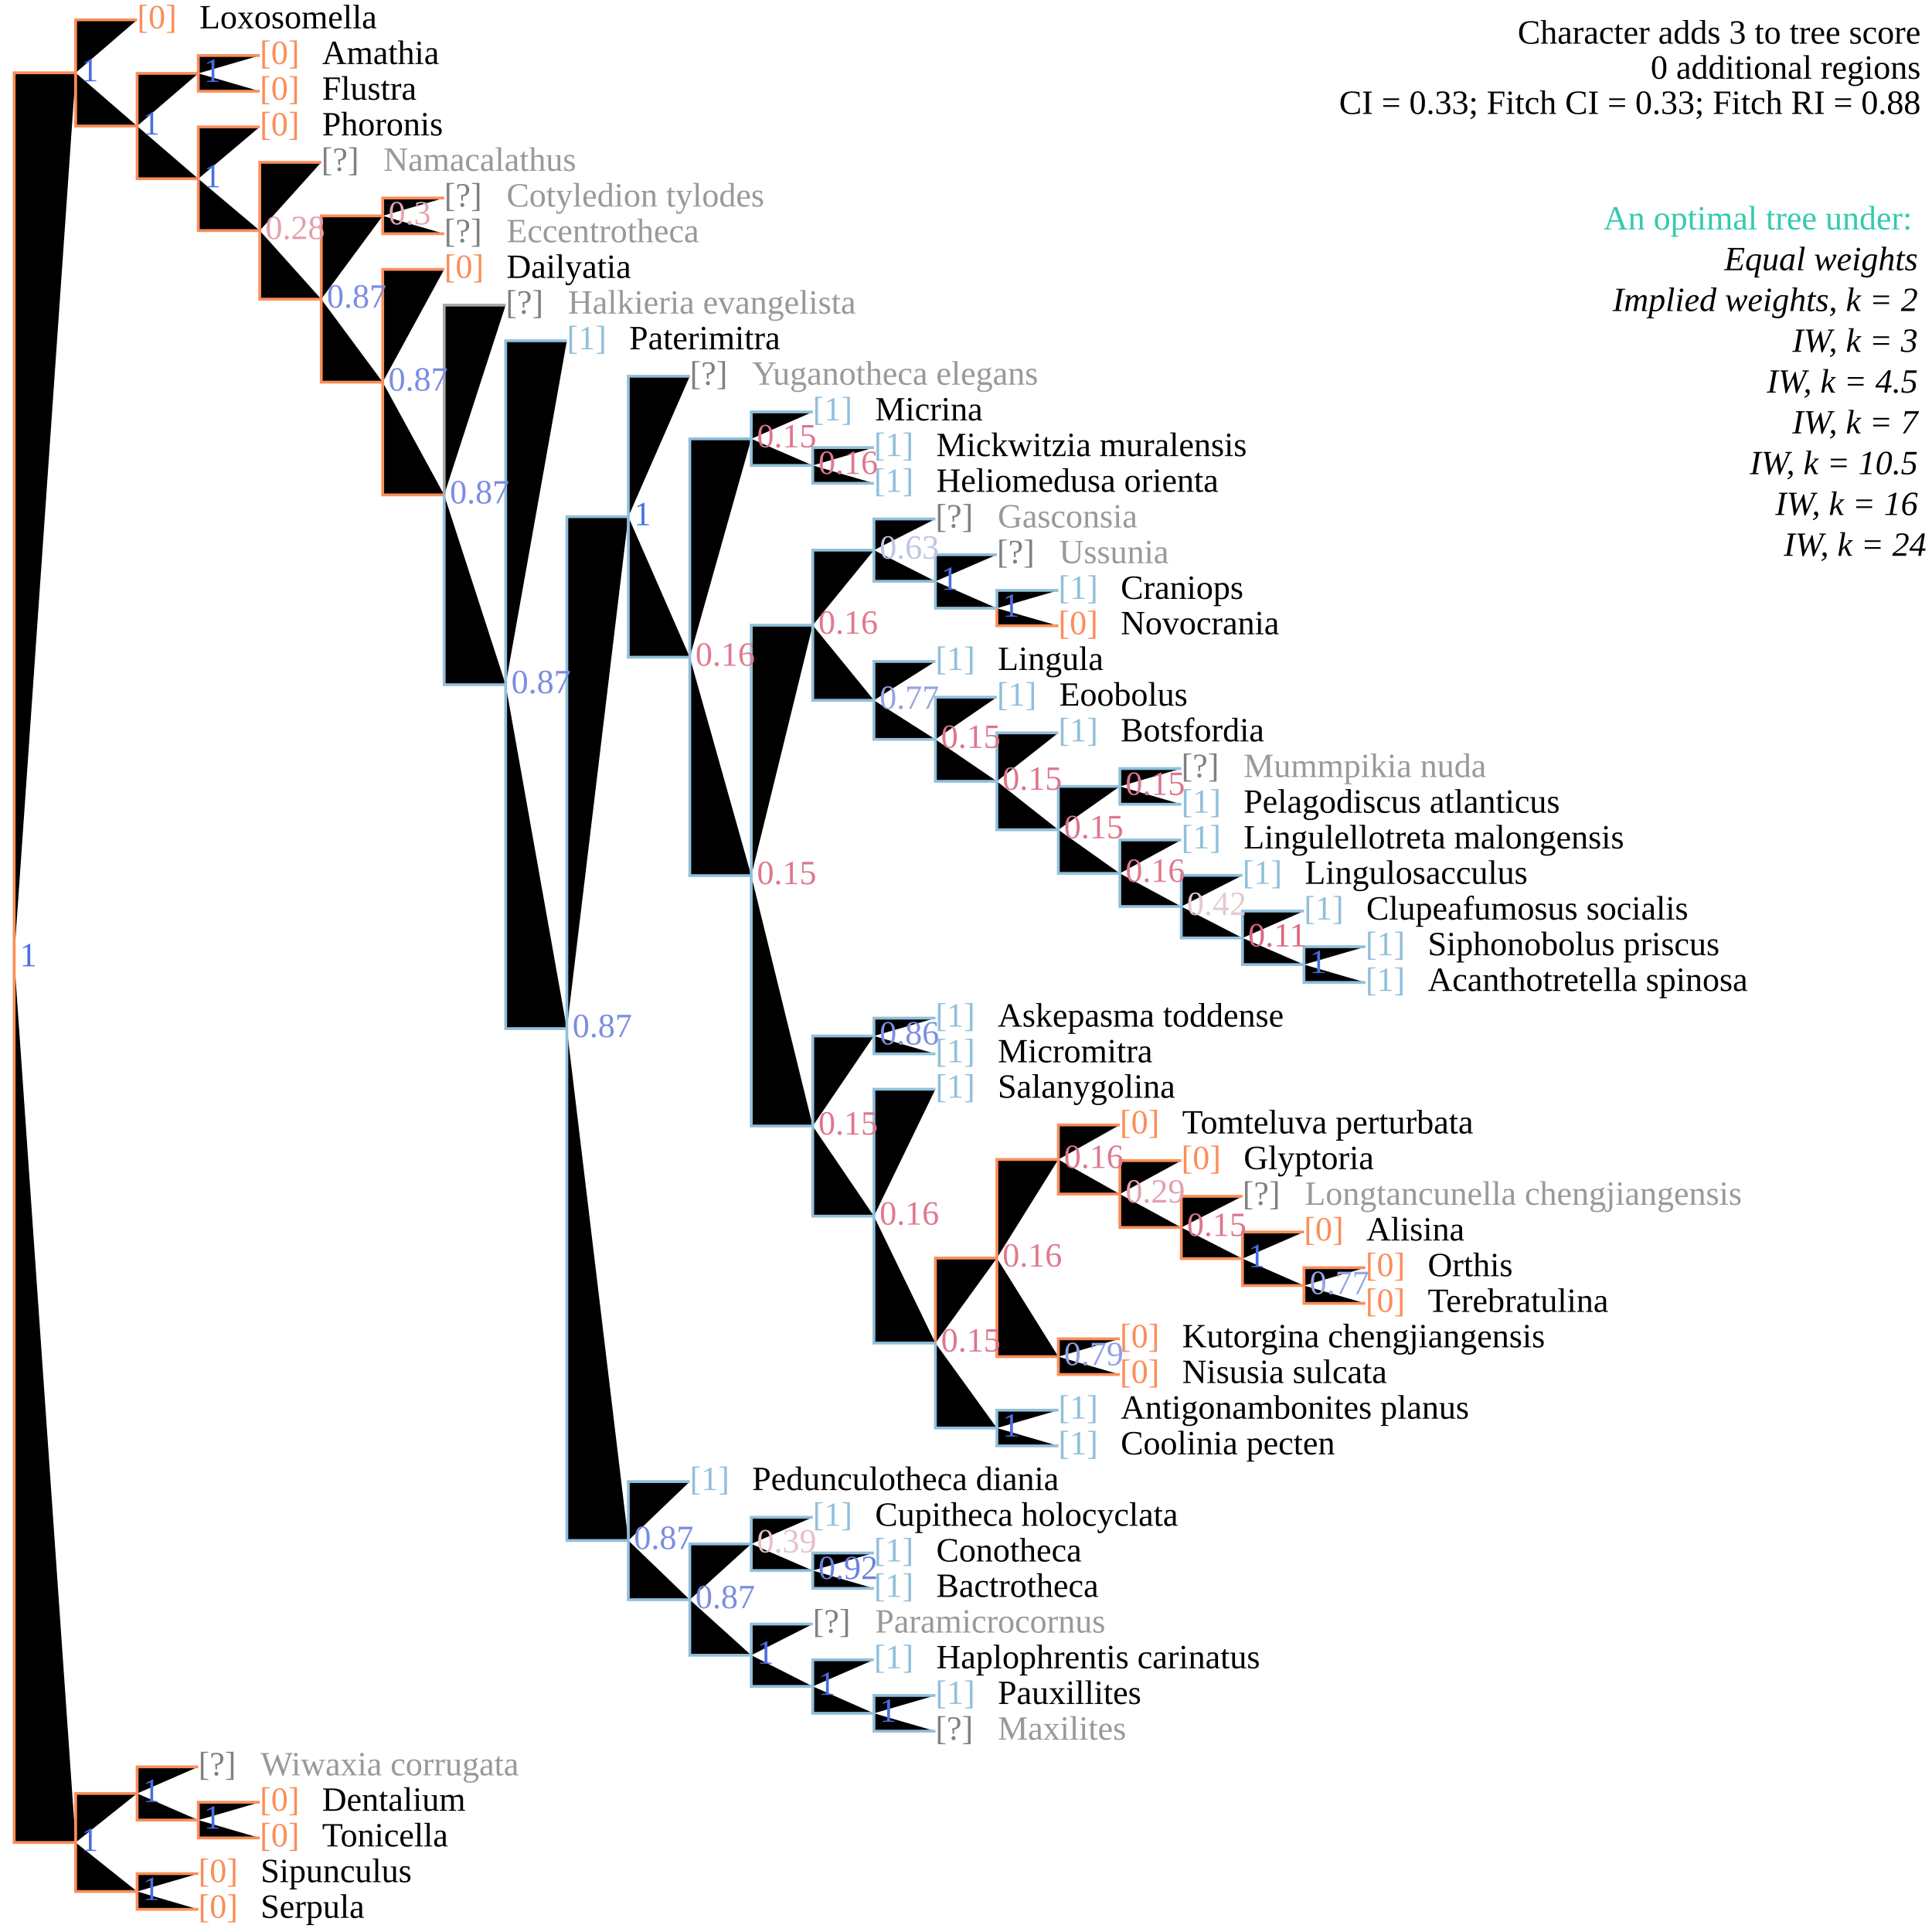
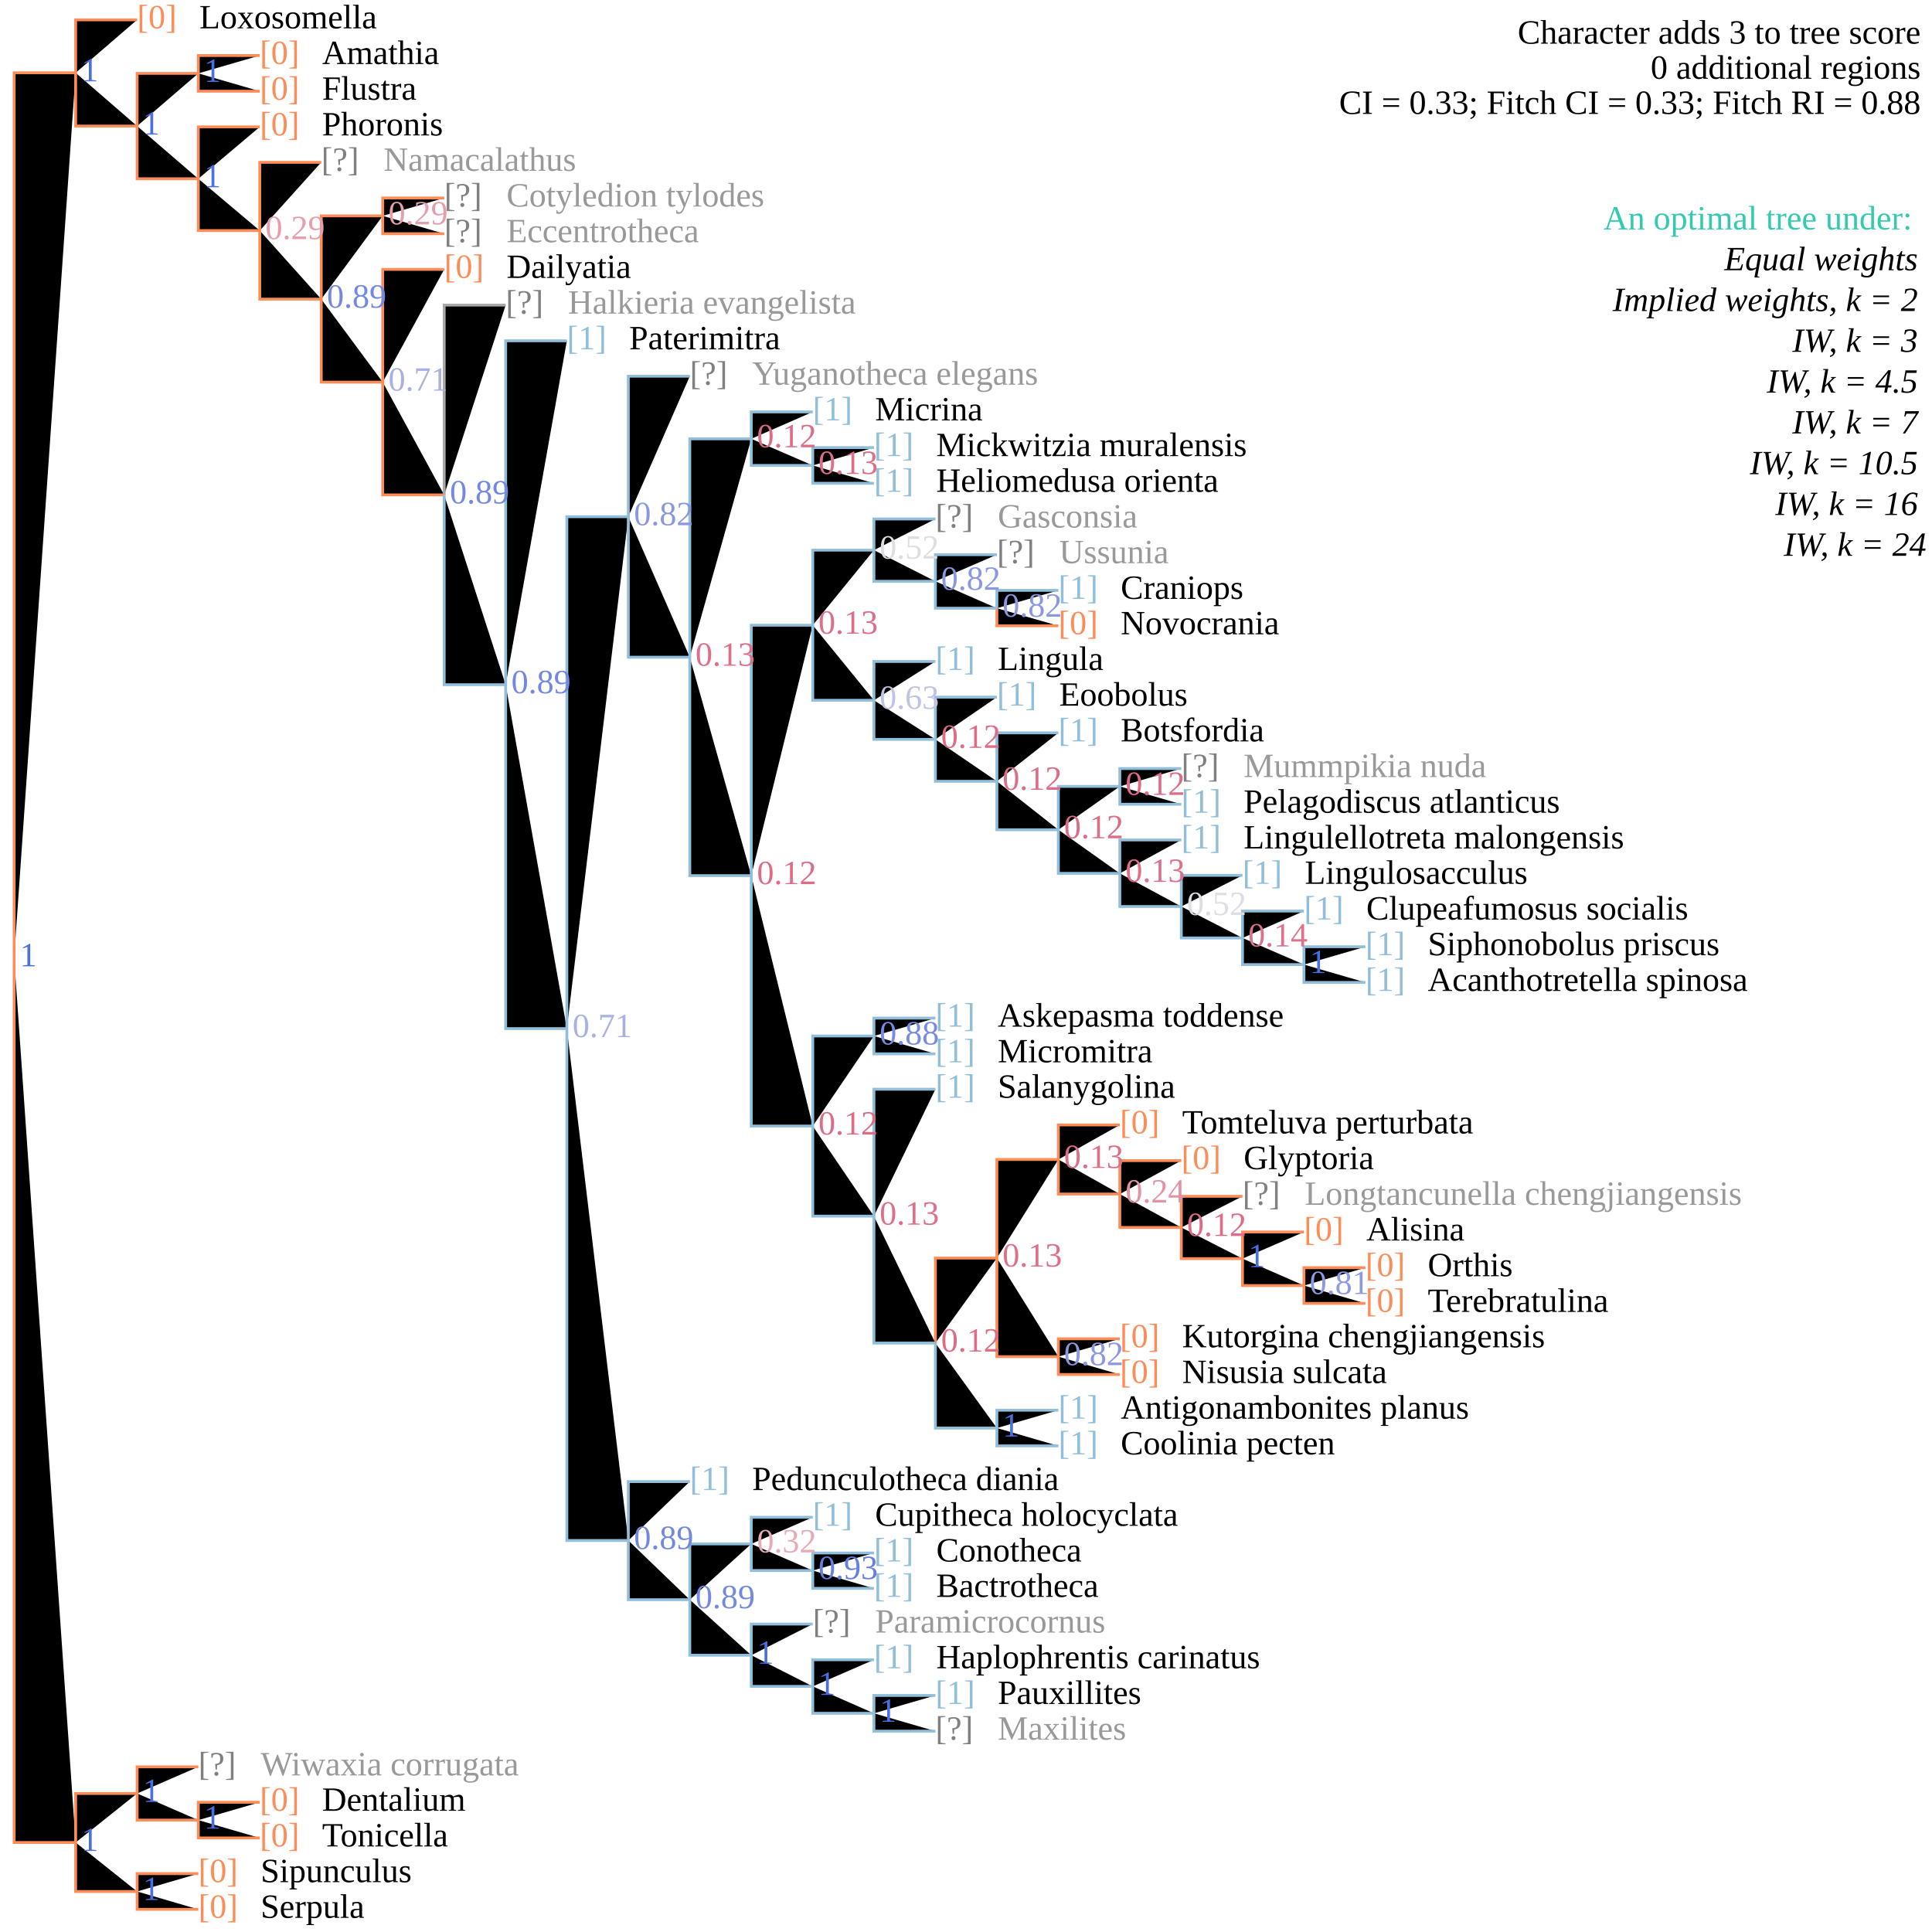
<svg xmlns="http://www.w3.org/2000/svg" version="1.1" width="682" height="682" class="tree" data-char="1">
  <text x="678" y="15.4" text-anchor="end" class="stepsLabel">Character adds <tspan class="score">3</tspan> to tree score</text>
  <text x="678" y="27.8" text-anchor="end" class="stepsLabel">
    <tspan class="score">0</tspan> additional regions</text>
  <text x="678" y="40.2" text-anchor="end" class="stepsLabel">CI = 0.33; Fitch CI = 0.33; Fitch RI = 0.88</text>
  <text x="678" y="65" text-anchor="end" class="stepsLabel">
    <tspan dy="16" fill="#34caaf">An optimal tree under:</tspan>
    <tspan x="680" style="font-style:italic" class="notThisAn" dy="1.2em">Equal weights</tspan>
    <tspan x="680" style="font-style:italic" class="notThisAn" dy="1.2em">Implied weights, k = 2</tspan>
    <tspan x="680" style="font-style:italic" class="notThisAn" dy="1.2em">IW, k = 3</tspan>
    <tspan x="680" style="font-style:italic" class="notThisAn" dy="1.2em">IW, k = 4.5</tspan>
    <tspan x="680" style="font-style:italic" class="notThisAn" dy="1.2em">IW, k = 7</tspan>
    <tspan x="680" style="font-style:italic" class="thisAn" dy="1.2em">IW, k = 10.5</tspan>
    <tspan x="680" style="font-style:italic" class="notThisAn" dy="1.2em">IW, k = 16</tspan>
    <tspan x="680" style="font-style:italic" class="notThisAn" dy="1.2em">IW, k = 24</tspan>
  </text>
  <text x="70" y="664.4" fill="#fc8d59" class="flag">[0]</text>
  <text x="92" y="664.4" fill="#000" class="taxonLabel">Sipunculus</text>
  <text x="70" y="677" fill="#fc8d59" class="flag">[0]</text>
  <text x="92" y="677" fill="#000" class="taxonLabel">Serpula</text>
  <text x="91.7" y="639.2" fill="#fc8d59" class="flag">[0]</text>
  <text x="113.7" y="639.2" fill="#000" class="taxonLabel">Dentalium</text>
  <text x="91.7" y="651.8" fill="#fc8d59" class="flag">[0]</text>
  <text x="113.7" y="651.8" fill="#000" class="taxonLabel">Tonicella</text>
  <text x="70" y="626.7" fill="grey" class="flag">[?]</text>
  <text x="92" y="626.7" fill="#999" class="taxonLabel">Wiwaxia corrugata</text>
  <text x="330.2" y="601.5" fill="#91bfdb" class="flag">[1]</text>
  <text x="352.2" y="601.5" fill="#000" class="taxonLabel">Pauxillites</text>
  <text x="330.2" y="614.1" fill="grey" class="flag">[?]</text>
  <text x="352.2" y="614.1" fill="#999" class="taxonLabel">Maxilites</text>
  <text x="308.5" y="588.9" fill="#91bfdb" class="flag">[1]</text>
  <text x="330.5" y="588.9" fill="#000" class="taxonLabel">Haplophrentis carinatus</text>
  <text x="286.9" y="576.3" fill="grey" class="flag">[?]</text>
  <text x="308.9" y="576.3" fill="#999" class="taxonLabel">Paramicrocornus</text>
  <text x="308.5" y="551.2" fill="#91bfdb" class="flag">[1]</text>
  <text x="330.5" y="551.2" fill="#000" class="taxonLabel">Conotheca</text>
  <text x="308.5" y="563.7" fill="#91bfdb" class="flag">[1]</text>
  <text x="330.5" y="563.7" fill="#000" class="taxonLabel">Bactrotheca</text>
  <text x="286.9" y="538.6" fill="#91bfdb" class="flag">[1]</text>
  <text x="308.9" y="538.6" fill="#000" class="taxonLabel">Cupitheca holocyclata</text>
  <text x="243.5" y="526" fill="#91bfdb" class="flag">[1]</text>
  <text x="265.5" y="526" fill="#000" class="taxonLabel">Pedunculotheca diania</text>
  <text x="373.6" y="500.8" fill="#91bfdb" class="flag">[1]</text>
  <text x="395.6" y="500.8" fill="#000" class="taxonLabel">Antigonambonites planus</text>
  <text x="373.6" y="513.4" fill="#91bfdb" class="flag">[1]</text>
  <text x="395.6" y="513.4" fill="#000" class="taxonLabel">Coolinia pecten</text>
  <text x="395.3" y="475.6" fill="#fc8d59" class="flag">[0]</text>
  <text x="417.3" y="475.6" fill="#000" class="taxonLabel">Kutorgina chengjiangensis</text>
  <text x="395.3" y="488.2" fill="#fc8d59" class="flag">[0]</text>
  <text x="417.3" y="488.2" fill="#000" class="taxonLabel">Nisusia sulcata</text>
  <text x="482" y="450.5" fill="#fc8d59" class="flag">[0]</text>
  <text x="504" y="450.5" fill="#000" class="taxonLabel">Orthis</text>
  <text x="482" y="463.1" fill="#fc8d59" class="flag">[0]</text>
  <text x="504" y="463.1" fill="#000" class="taxonLabel">Terebratulina</text>
  <text x="460.3" y="437.9" fill="#fc8d59" class="flag">[0]</text>
  <text x="482.3" y="437.9" fill="#000" class="taxonLabel">Alisina</text>
  <text x="438.6" y="425.3" fill="grey" class="flag">[?]</text>
  <text x="460.6" y="425.3" fill="#999" class="taxonLabel">Longtancunella chengjiangensis</text>
  <text x="417" y="412.7" fill="#fc8d59" class="flag">[0]</text>
  <text x="439" y="412.7" fill="#000" class="taxonLabel">Glyptoria</text>
  <text x="395.3" y="400.1" fill="#fc8d59" class="flag">[0]</text>
  <text x="417.3" y="400.1" fill="#000" class="taxonLabel">Tomteluva perturbata</text>
  <text x="330.2" y="387.5" fill="#91bfdb" class="flag">[1]</text>
  <text x="352.2" y="387.5" fill="#000" class="taxonLabel">Salanygolina</text>
  <text x="330.2" y="362.4" fill="#91bfdb" class="flag">[1]</text>
  <text x="352.2" y="362.4" fill="#000" class="taxonLabel">Askepasma toddense</text>
  <text x="330.2" y="375" fill="#91bfdb" class="flag">[1]</text>
  <text x="352.2" y="375" fill="#000" class="taxonLabel">Micromitra</text>
  <text x="482" y="337.2" fill="#91bfdb" class="flag">[1]</text>
  <text x="504" y="337.2" fill="#000" class="taxonLabel">Siphonobolus priscus</text>
  <text x="482" y="349.8" fill="#91bfdb" class="flag">[1]</text>
  <text x="504" y="349.8" fill="#000" class="taxonLabel">Acanthotretella spinosa</text>
  <text x="460.3" y="324.6" fill="#91bfdb" class="flag">[1]</text>
  <text x="482.3" y="324.6" fill="#000" class="taxonLabel">Clupeafumosus socialis</text>
  <text x="438.6" y="312" fill="#91bfdb" class="flag">[1]</text>
  <text x="460.6" y="312" fill="#000" class="taxonLabel">Lingulosacculus</text>
  <text x="417" y="299.5" fill="#91bfdb" class="flag">[1]</text>
  <text x="439" y="299.5" fill="#000" class="taxonLabel">Lingulellotreta malongensis</text>
  <text x="417" y="274.3" fill="grey" class="flag">[?]</text>
  <text x="439" y="274.3" fill="#999" class="taxonLabel">Mummpikia nuda</text>
  <text x="417" y="286.9" fill="#91bfdb" class="flag">[1]</text>
  <text x="439" y="286.9" fill="#000" class="taxonLabel">Pelagodiscus atlanticus</text>
  <text x="373.6" y="261.7" fill="#91bfdb" class="flag">[1]</text>
  <text x="395.6" y="261.7" fill="#000" class="taxonLabel">Botsfordia</text>
  <text x="351.9" y="249.1" fill="#91bfdb" class="flag">[1]</text>
  <text x="373.9" y="249.1" fill="#000" class="taxonLabel">Eoobolus</text>
  <text x="330.2" y="236.5" fill="#91bfdb" class="flag">[1]</text>
  <text x="352.2" y="236.5" fill="#000" class="taxonLabel">Lingula</text>
  <text x="373.6" y="211.4" fill="#91bfdb" class="flag">[1]</text>
  <text x="395.6" y="211.4" fill="#000" class="taxonLabel">Craniops</text>
  <text x="373.6" y="223.9" fill="#fc8d59" class="flag">[0]</text>
  <text x="395.6" y="223.9" fill="#000" class="taxonLabel">Novocrania</text>
  <text x="351.9" y="198.8" fill="grey" class="flag">[?]</text>
  <text x="373.9" y="198.8" fill="#999" class="taxonLabel">Ussunia</text>
  <text x="330.2" y="186.2" fill="grey" class="flag">[?]</text>
  <text x="352.2" y="186.2" fill="#999" class="taxonLabel">Gasconsia</text>
  <text x="308.5" y="161" fill="#91bfdb" class="flag">[1]</text>
  <text x="330.5" y="161" fill="#000" class="taxonLabel">Mickwitzia muralensis</text>
  <text x="308.5" y="173.6" fill="#91bfdb" class="flag">[1]</text>
  <text x="330.5" y="173.6" fill="#000" class="taxonLabel">Heliomedusa orienta</text>
  <text x="286.9" y="148.4" fill="#91bfdb" class="flag">[1]</text>
  <text x="308.9" y="148.4" fill="#000" class="taxonLabel">Micrina</text>
  <text x="243.5" y="135.8" fill="grey" class="flag">[?]</text>
  <text x="265.5" y="135.8" fill="#999" class="taxonLabel">Yuganotheca elegans</text>
  <text x="200.1" y="123.3" fill="#91bfdb" class="flag">[1]</text>
  <text x="222.1" y="123.3" fill="#000" class="taxonLabel">Paterimitra</text>
  <text x="178.5" y="110.7" fill="grey" class="flag">[?]</text>
  <text x="200.5" y="110.7" fill="#999" class="taxonLabel">Halkieria evangelista</text>
  <text x="156.8" y="98.1" fill="#fc8d59" class="flag">[0]</text>
  <text x="178.8" y="98.1" fill="#000" class="taxonLabel">Dailyatia</text>
  <text x="156.8" y="72.9" fill="grey" class="flag">[?]</text>
  <text x="178.8" y="72.9" fill="#999" class="taxonLabel">Cotyledion tylodes</text>
  <text x="156.8" y="85.5" fill="grey" class="flag">[?]</text>
  <text x="178.8" y="85.5" fill="#999" class="taxonLabel">Eccentrotheca</text>
  <text x="113.4" y="60.3" fill="grey" class="flag">[?]</text>
  <text x="135.4" y="60.3" fill="#999" class="taxonLabel">Namacalathus</text>
  <text x="91.7" y="47.8" fill="#fc8d59" class="flag">[0]</text>
  <text x="113.7" y="47.8" fill="#000" class="taxonLabel">Phoronis</text>
  <text x="91.7" y="22.6" fill="#fc8d59" class="flag">[0]</text>
  <text x="113.7" y="22.6" fill="#000" class="taxonLabel">Amathia</text>
  <text x="91.7" y="35.2" fill="#fc8d59" class="flag">[0]</text>
  <text x="113.7" y="35.2" fill="#000" class="taxonLabel">Flustra</text>
  <text x="48.4" y="10" fill="#fc8d59" class="flag">[0]</text>
  <text x="70.4" y="10" fill="#000" class="taxonLabel">Loxosomella</text>
  <path d="M5,338.1V25.7H26.7M26.7,25.7V7H48.4M26.7,25.7V44.5H48.4M48.4,44.5V25.9H70M70,25.9V19.6H91.7M70,25.9V32.2H91.7M48.4,44.5V63.1H70M70,63.1V44.8H91.7M70,63.1V81.4H91.7M91.7,81.4V57.3H113.4M91.7,81.4V105.6H113.4M113.4,105.6V76.2H135.1M135.1,76.2V69.9H156.8M135.1,76.2V82.5H156.8M113.4,105.6V134.9H135.1M135.1,134.9V95.1H156.8M135.1,134.9V174.7H156.8M351.9,214.7V220.9H373.6M330.2,474.1V444.1H351.9M351.9,444.1V409.3H373.6M373.6,409.3V397.1H395.3M373.6,409.3V421.5H395.3M395.3,421.5V409.7H417M395.3,421.5V433.3H417M417,433.3V422.3H438.6M417,433.3V444.3H438.6M438.6,444.3V434.9H460.3M438.6,444.3V453.8H460.3M460.3,453.8V447.5H482M460.3,453.8V460.1H482M351.9,444.1V478.9H373.6M373.6,478.9V472.6H395.3M373.6,478.9V485.2H395.3M5,338.1V650.4H26.7M26.7,650.4V633.1H48.4M48.4,633.1V623.7H70M48.4,633.1V642.5H70M70,642.5V636.2H91.7M70,642.5V648.8H91.7M26.7,650.4V667.7H48.4M48.4,667.7V661.4H70M48.4,667.7V674H70" stroke="#fc8d59" />
  <path d="M156.8,174.7V107.7H178.5" stroke="darkgrey" />
  <path d="M156.8,174.7V241.7H178.5M178.5,241.7V120.3H200.1M178.5,241.7V363.1H200.1M200.1,363.1V182.4H221.8M221.8,182.4V132.8H243.5M221.8,182.4V232H243.5M243.5,232V154.9H265.2M265.2,154.9V145.4H286.9M265.2,154.9V164.3H286.9M286.9,164.3V158H308.5M286.9,164.3V170.6H308.5M243.5,232V309.1H265.2M265.2,309.1V220.7H286.9M286.9,220.7V194.2H308.5M308.5,194.2V183.2H330.2M308.5,194.2V205.2H330.2M330.2,205.2V195.8H351.9M330.2,205.2V214.7H351.9M351.9,214.7V208.4H373.6M286.9,220.7V247.2H308.5M308.5,247.2V233.5H330.2M308.5,247.2V261H330.2M330.2,261V246.1H351.9M330.2,261V275.8H351.9M351.9,275.8V258.7H373.6M351.9,275.8V292.9H373.6M373.6,292.9V277.6H395.3M395.3,277.6V271.3H417M395.3,277.6V283.9H417M373.6,292.9V308.3H395.3M395.3,308.3V296.5H417M395.3,308.3V320H417M417,320V309H438.6M417,320V331.1H438.6M438.6,331.1V321.6H460.3M438.6,331.1V340.5H460.3M460.3,340.5V334.2H482M460.3,340.5V346.8H482M265.2,309.1V397.5H286.9M286.9,397.5V365.7H308.5M308.5,365.7V359.4H330.2M308.5,365.7V372H330.2M286.9,397.5V429.3H308.5M308.5,429.3V384.5H330.2M308.5,429.3V474.1H330.2M330.2,474.1V504.1H351.9M351.9,504.1V497.8H373.6M351.9,504.1V510.4H373.6M200.1,363.1V543.8H221.8M221.8,543.8V523H243.5M221.8,543.8V564.7H243.5M243.5,564.7V545H265.2M265.2,545V535.6H286.9M265.2,545V554.4H286.9M286.9,554.4V548.2H308.5M286.9,554.4V560.7H308.5M243.5,564.7V584.3H265.2M265.2,584.3V573.3H286.9M265.2,584.3V595.3H286.9M286.9,595.3V585.9H308.5M286.9,595.3V604.8H308.5M308.5,604.8V598.5H330.2M308.5,604.8V611.1H330.2" stroke="#91bfdb" />
  <text x="7" y="341.1" class="node" fill="#4A6FE3">1</text>
  <text x="28.7" y="28.7" class="node" fill="#4A6FE3">1</text>
  <text x="50.4" y="47.5" class="node" fill="#4A6FE3">1</text>
  <text x="72" y="28.9" class="node" fill="#4A6FE3">1</text>
  <text x="72" y="66.1" class="node" fill="#4A6FE3">1</text>
-   <text x="93.7" y="84.4" class="node" fill="#E59FAC">0.28</text>
-   <text x="115.4" y="108.6" class="node" fill="#7A8DE1">0.87</text>
-   <text x="137.1" y="79.2" class="node" fill="#E5A5B1">0.3</text>
-   <text x="137.1" y="137.9" class="node" fill="#7A8DE1">0.87</text>
-   <text x="158.8" y="177.7" class="node" fill="#7A8DE1">0.87</text>
-   <text x="180.5" y="244.7" class="node" fill="#7A8DE1">0.87</text>
-   <text x="202.1" y="366.1" class="node" fill="#7A8DE1">0.87</text>
-   <text x="223.8" y="185.4" class="node" fill="#4A6FE3">1</text>
-   <text x="245.5" y="235" class="node" fill="#DF798F">0.16</text>
-   <text x="267.2" y="157.9" class="node" fill="#DF758D">0.15</text>
-   <text x="288.9" y="167.3" class="node" fill="#DF798F">0.16</text>
-   <text x="267.2" y="312.1" class="node" fill="#DF758D">0.15</text>
-   <text x="288.9" y="223.7" class="node" fill="#DF798F">0.16</text>
-   <text x="310.5" y="197.2" class="node" fill="#BFC4E3">0.63</text>
-   <text x="332.2" y="208.2" class="node" fill="#4A6FE3">1</text>
-   <text x="353.9" y="217.7" class="node" fill="#4A6FE3">1</text>
-   <text x="310.5" y="250.2" class="node" fill="#97A4E2">0.77</text>
-   <text x="332.2" y="264" class="node" fill="#DF758D">0.15</text>
-   <text x="353.9" y="278.8" class="node" fill="#DF758D">0.15</text>
-   <text x="375.6" y="295.9" class="node" fill="#DF758D">0.15</text>
-   <text x="397.3" y="280.6" class="node" fill="#DF758D">0.15</text>
-   <text x="397.3" y="311.3" class="node" fill="#DF798F">0.16</text>
-   <text x="419" y="323" class="node" fill="#E5CACE">0.42</text>
-   <text x="440.6" y="334.1" class="node" fill="#DC6884">0.11</text>
+   <text x="93.7" y="84.4" class="node" fill="#E59FAC">0.29</text>
+   <text x="115.4" y="108.6" class="node" fill="#7388E1">0.89</text>
+   <text x="137.1" y="79.2" class="node" fill="#E59FAC">0.29</text>
+   <text x="137.1" y="137.9" class="node" fill="#A8B1E2">0.71</text>
+   <text x="158.8" y="177.7" class="node" fill="#7388E1">0.89</text>
+   <text x="180.5" y="244.7" class="node" fill="#7388E1">0.89</text>
+   <text x="202.1" y="366.1" class="node" fill="#A8B1E2">0.71</text>
+   <text x="223.8" y="185.4" class="node" fill="#8998E1">0.82</text>
+   <text x="245.5" y="235" class="node" fill="#DD6F88">0.13</text>
+   <text x="267.2" y="157.9" class="node" fill="#DD6C86">0.12</text>
+   <text x="288.9" y="167.3" class="node" fill="#DD6F88">0.13</text>
+   <text x="267.2" y="312.1" class="node" fill="#DD6C86">0.12</text>
+   <text x="288.9" y="223.7" class="node" fill="#DD6F88">0.13</text>
+   <text x="310.5" y="197.2" class="node" fill="#DDDEE3">0.52</text>
+   <text x="332.2" y="208.2" class="node" fill="#8998E1">0.82</text>
+   <text x="353.9" y="217.7" class="node" fill="#8998E1">0.82</text>
+   <text x="310.5" y="250.2" class="node" fill="#BFC4E3">0.63</text>
+   <text x="332.2" y="264" class="node" fill="#DD6C86">0.12</text>
+   <text x="353.9" y="278.8" class="node" fill="#DD6C86">0.12</text>
+   <text x="375.6" y="295.9" class="node" fill="#DD6C86">0.12</text>
+   <text x="397.3" y="280.6" class="node" fill="#DD6C86">0.12</text>
+   <text x="397.3" y="311.3" class="node" fill="#DD6F88">0.13</text>
+   <text x="419" y="323" class="node" fill="#DDDEE3">0.52</text>
+   <text x="440.6" y="334.1" class="node" fill="#DE728B">0.14</text>
  <text x="462.3" y="343.5" class="node" fill="#4A6FE3">1</text>
-   <text x="288.9" y="400.5" class="node" fill="#DF758D">0.15</text>
-   <text x="310.5" y="368.7" class="node" fill="#7D8FE1">0.86</text>
-   <text x="310.5" y="432.3" class="node" fill="#DF798F">0.16</text>
-   <text x="332.2" y="477.1" class="node" fill="#DF758D">0.15</text>
-   <text x="353.9" y="447.1" class="node" fill="#DF798F">0.16</text>
-   <text x="375.6" y="412.3" class="node" fill="#DF798F">0.16</text>
-   <text x="397.3" y="424.5" class="node" fill="#E59FAC">0.29</text>
-   <text x="419" y="436.3" class="node" fill="#DF758D">0.15</text>
+   <text x="288.9" y="400.5" class="node" fill="#DD6C86">0.12</text>
+   <text x="310.5" y="368.7" class="node" fill="#768BE1">0.88</text>
+   <text x="310.5" y="432.3" class="node" fill="#DD6F88">0.13</text>
+   <text x="332.2" y="477.1" class="node" fill="#DD6C86">0.12</text>
+   <text x="353.9" y="447.1" class="node" fill="#DD6F88">0.13</text>
+   <text x="375.6" y="412.3" class="node" fill="#DD6F88">0.13</text>
+   <text x="397.3" y="424.5" class="node" fill="#E392A2">0.24</text>
+   <text x="419" y="436.3" class="node" fill="#DD6C86">0.12</text>
  <text x="440.6" y="447.3" class="node" fill="#4A6FE3">1</text>
-   <text x="462.3" y="456.8" class="node" fill="#97A4E2">0.77</text>
-   <text x="375.6" y="481.9" class="node" fill="#929FE1">0.79</text>
+   <text x="462.3" y="456.8" class="node" fill="#8C9BE1">0.81</text>
+   <text x="375.6" y="481.9" class="node" fill="#8998E1">0.82</text>
  <text x="353.9" y="507.1" class="node" fill="#4A6FE3">1</text>
-   <text x="223.8" y="546.8" class="node" fill="#7A8DE1">0.87</text>
-   <text x="245.5" y="567.7" class="node" fill="#7A8DE1">0.87</text>
-   <text x="267.2" y="548" class="node" fill="#E6C1C7">0.39</text>
-   <text x="288.9" y="557.4" class="node" fill="#6982E1">0.92</text>
+   <text x="223.8" y="546.8" class="node" fill="#7388E1">0.89</text>
+   <text x="245.5" y="567.7" class="node" fill="#7388E1">0.89</text>
+   <text x="267.2" y="548" class="node" fill="#E6ABB6">0.32</text>
+   <text x="288.9" y="557.4" class="node" fill="#667FE1">0.93</text>
  <text x="267.2" y="587.3" class="node" fill="#4A6FE3">1</text>
  <text x="288.9" y="598.3" class="node" fill="#4A6FE3">1</text>
  <text x="310.5" y="607.8" class="node" fill="#4A6FE3">1</text>
  <text x="28.7" y="653.4" class="node" fill="#4A6FE3">1</text>
  <text x="50.4" y="636.1" class="node" fill="#4A6FE3">1</text>
  <text x="72" y="645.5" class="node" fill="#4A6FE3">1</text>
  <text x="50.4" y="670.7" class="node" fill="#4A6FE3">1</text>
</svg>
